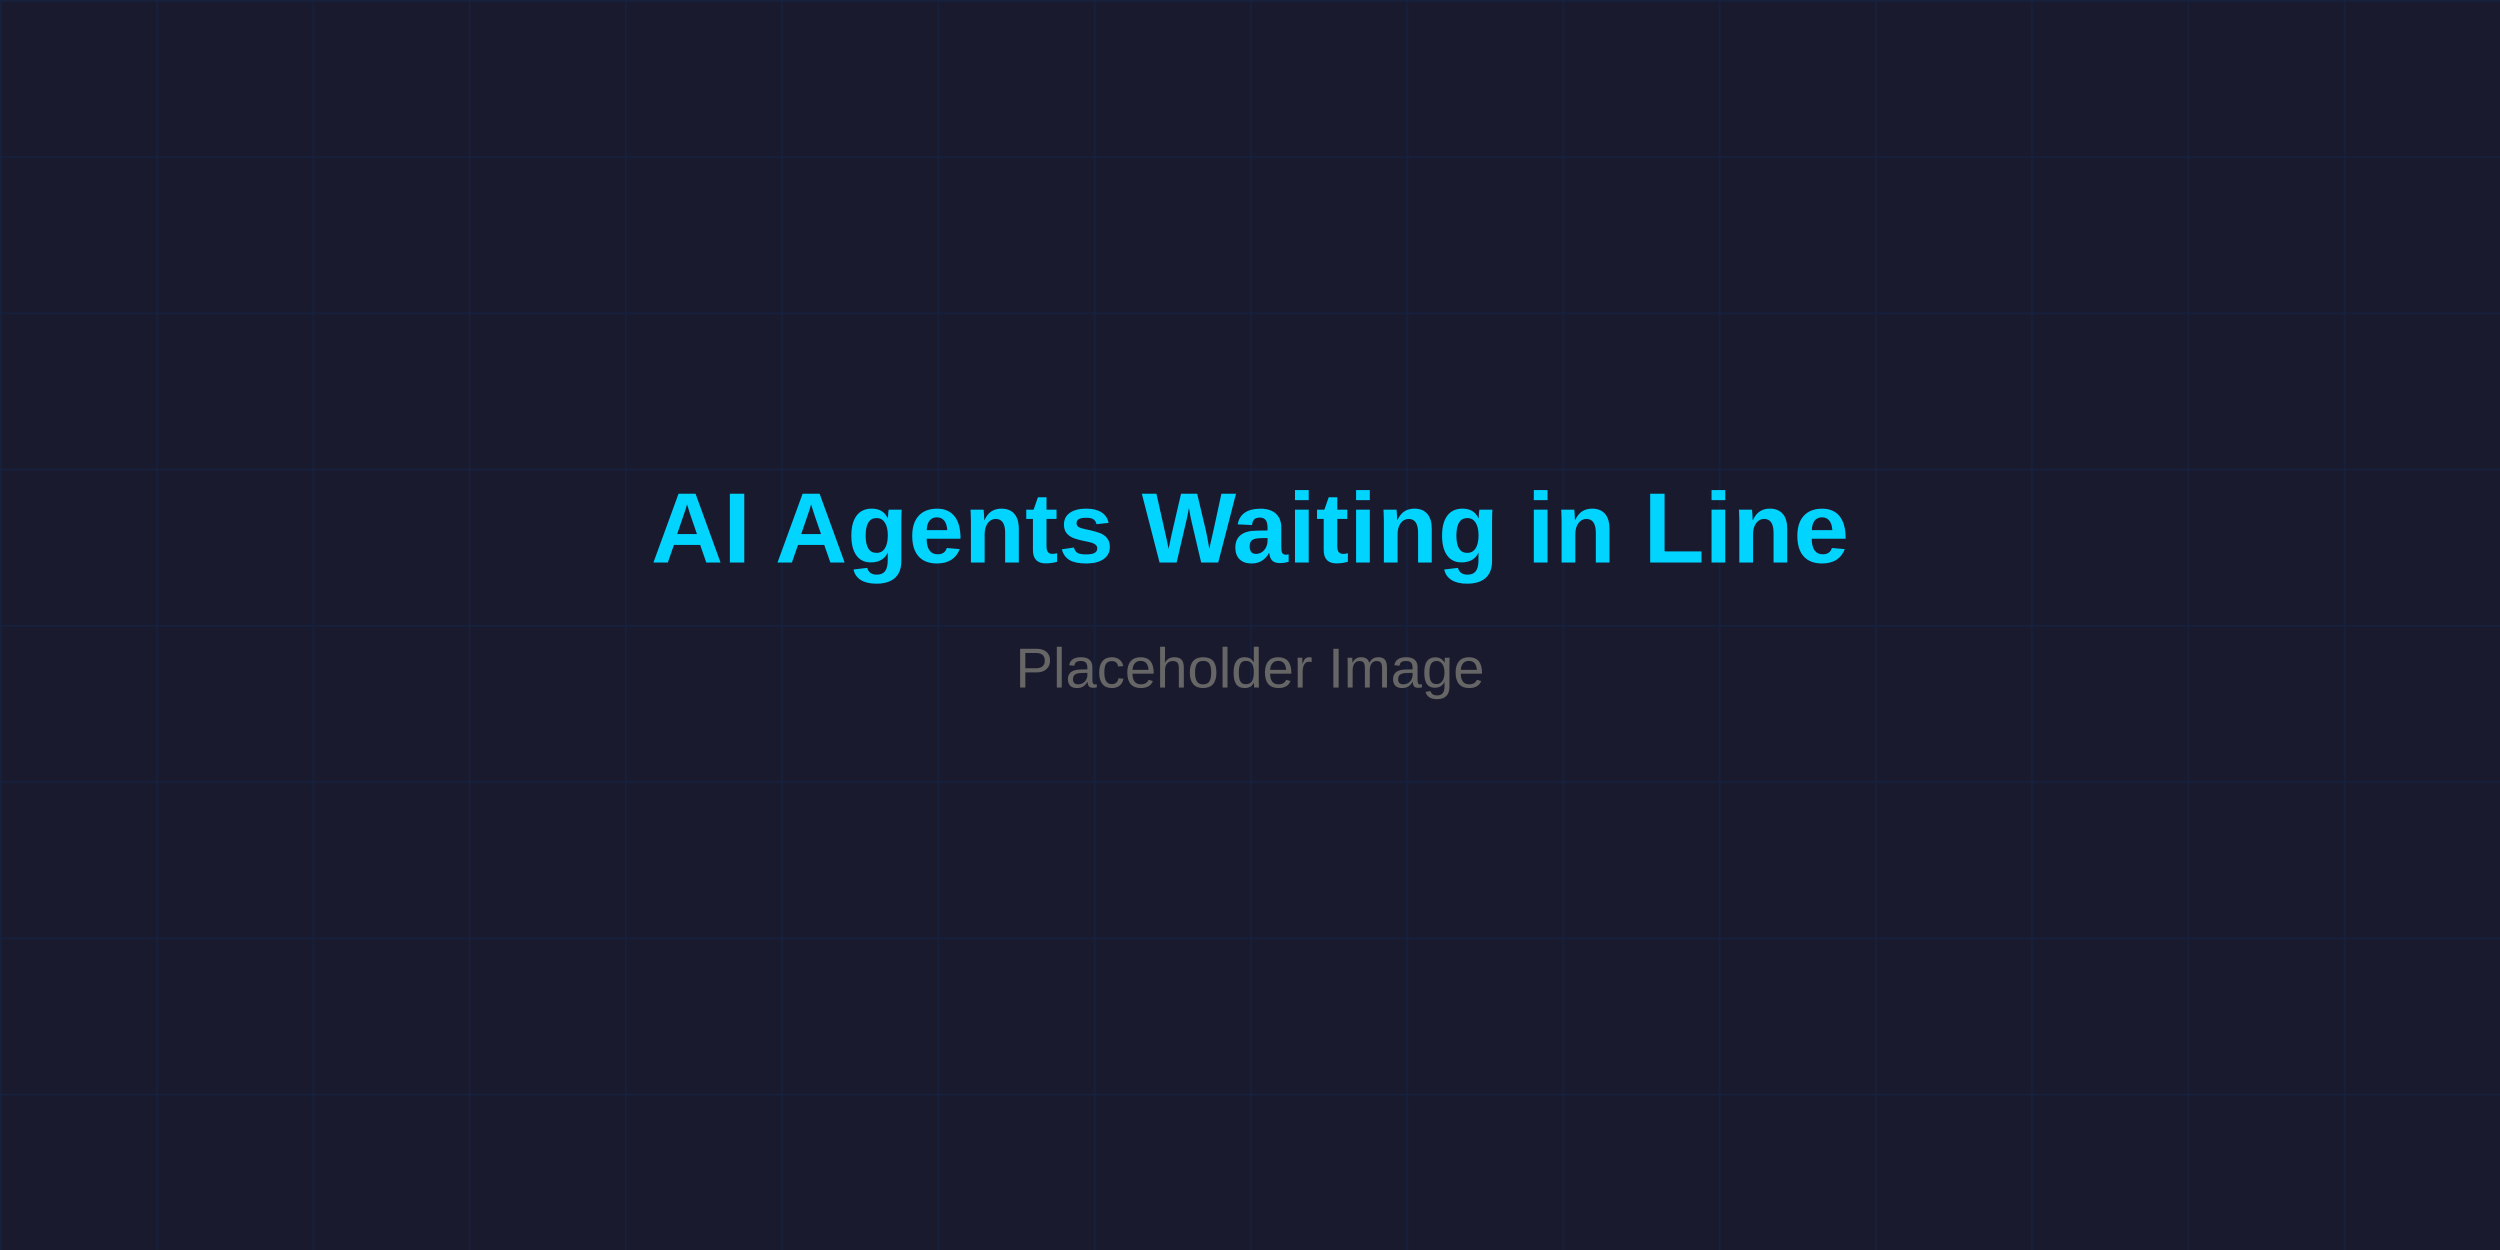
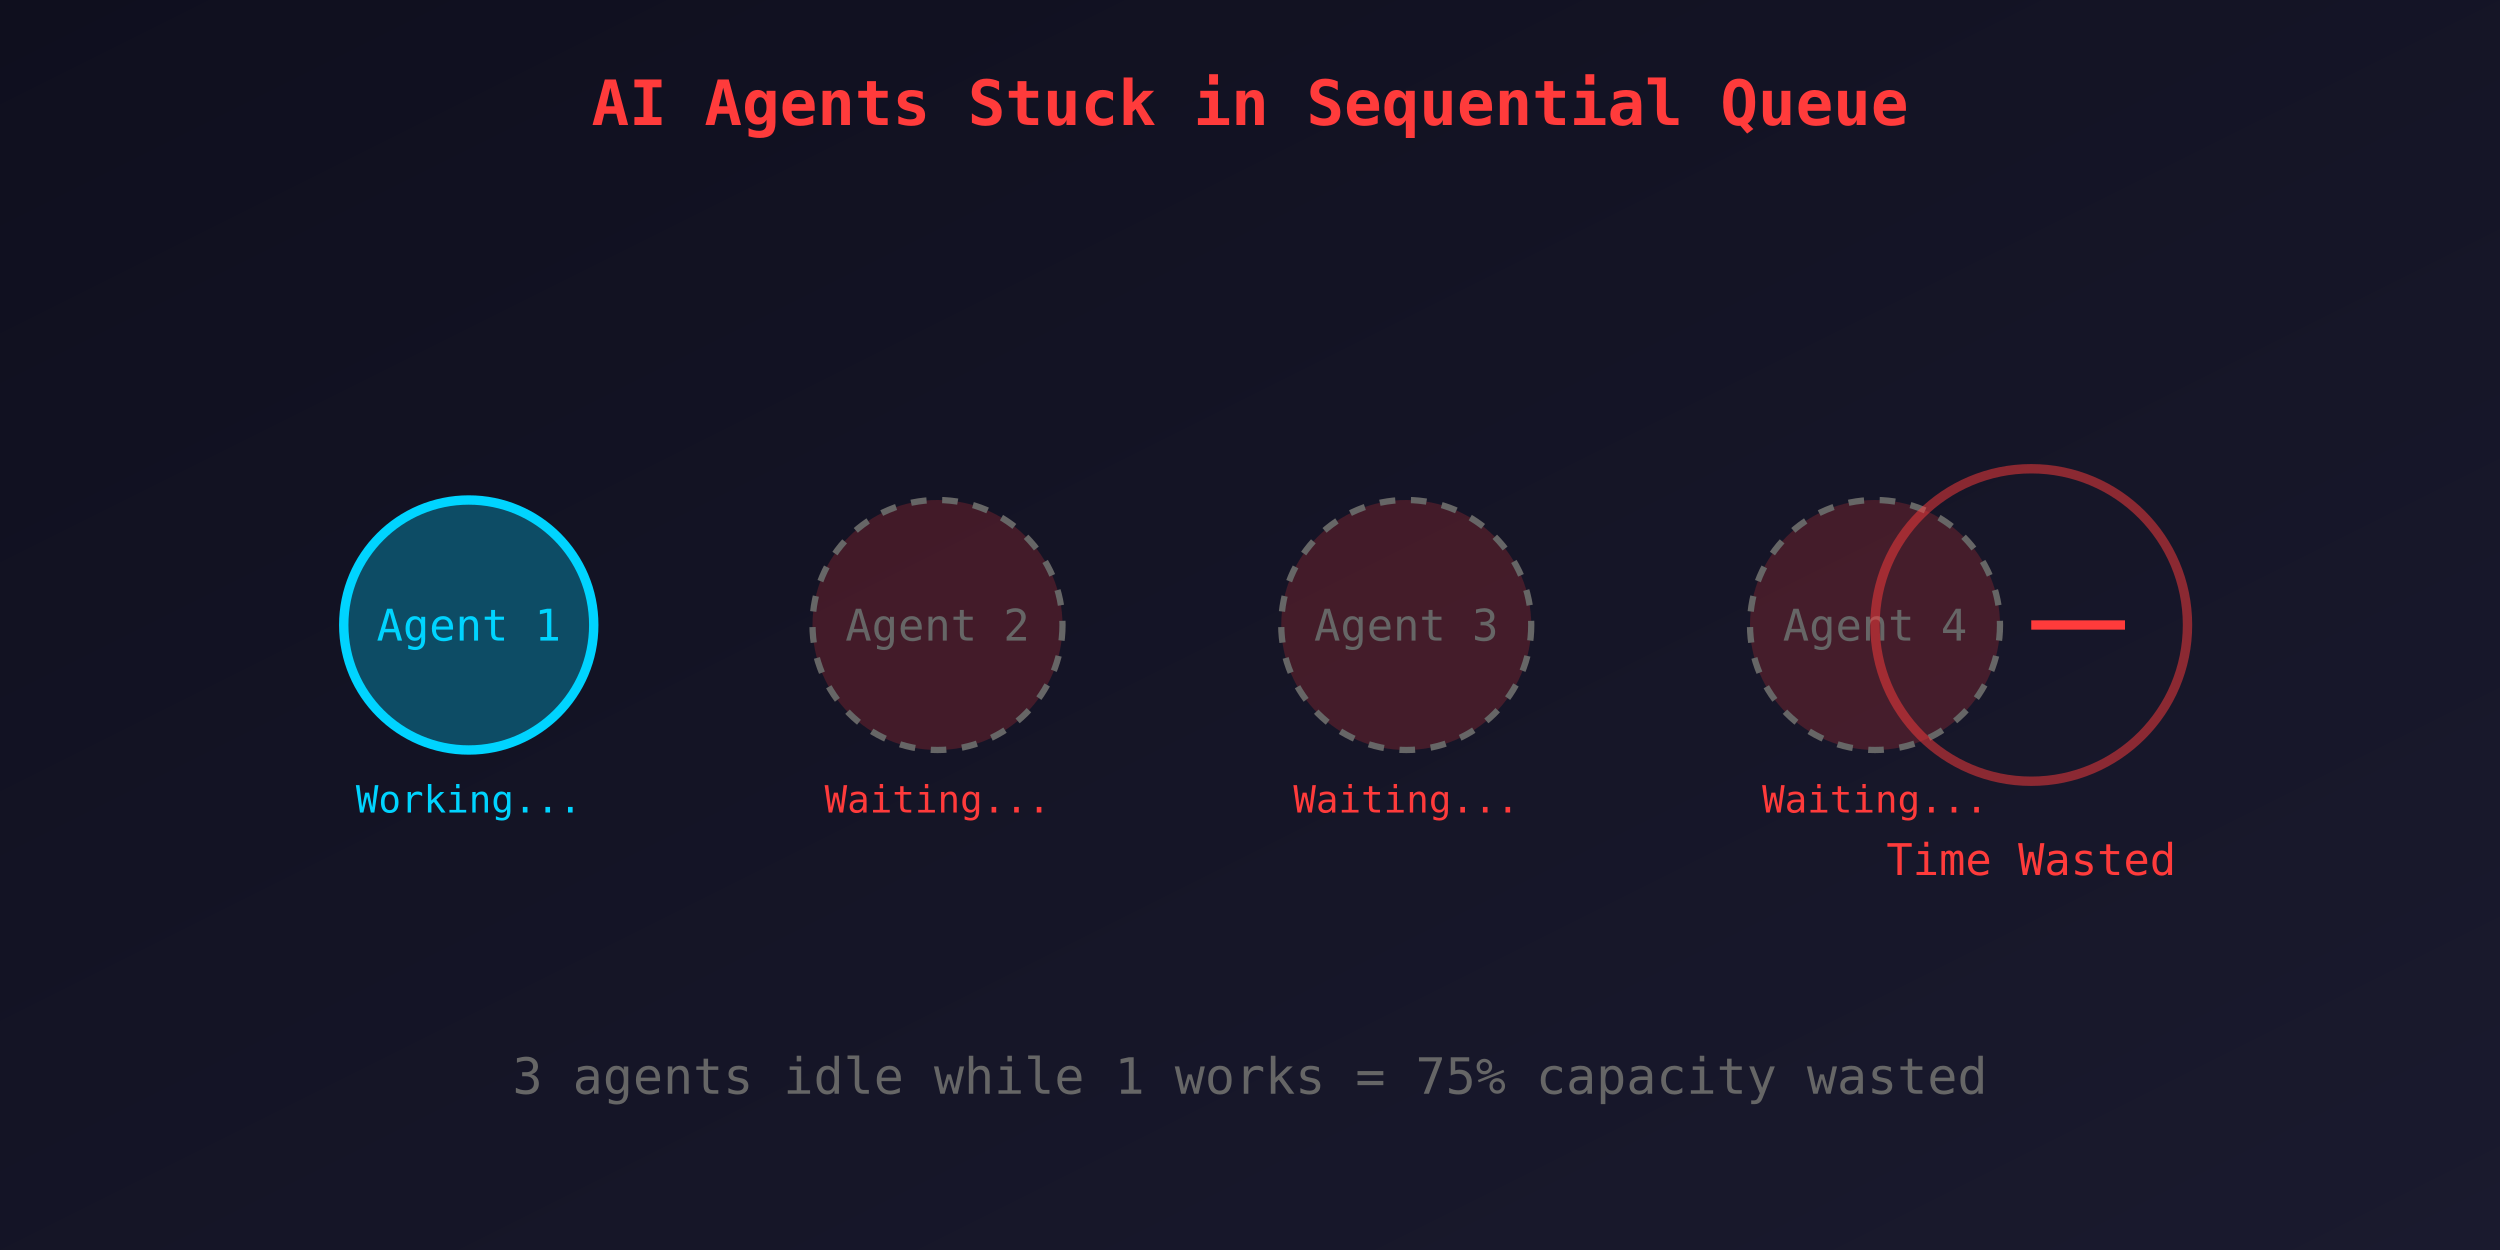
- <svg xmlns="http://www.w3.org/2000/svg" width="800" height="400">
-   <rect width="800" height="400" fill="#1a1a2e" />
-   <pattern id="grid" width="50" height="50" patternUnits="userSpaceOnUse">
-     <path d="M 50 0 L 0 0 0 50" fill="none" stroke="#16213e" stroke-width="1" />
-   </pattern>
-   <rect width="800" height="400" fill="url(#grid)" />
-   <text x="400" y="180" font-family="Arial, sans-serif" font-size="32" font-weight="bold" fill="#00d4ff" text-anchor="middle">AI Agents Waiting in Line</text>
-   <text x="400" y="220" font-family="Arial, sans-serif" font-size="18" fill="#666" text-anchor="middle">Placeholder Image</text>
+ <svg xmlns="http://www.w3.org/2000/svg" width="800" height="400" viewBox="0 0 800 400">
+   <defs>
+     <linearGradient id="bgGrad2" x1="0%" y1="0%" x2="100%" y2="100%">
+       <stop offset="0%" style="stop-color:#0f0f1e;stop-opacity:1" />
+       <stop offset="100%" style="stop-color:#1a1a2e;stop-opacity:1" />
+     </linearGradient>
+     <filter id="glow2">
+       <feGaussianBlur stdDeviation="3" result="coloredBlur" />
+       <feMerge>
+         <feMergeNode in="coloredBlur" />
+         <feMergeNode in="SourceGraphic" />
+       </feMerge>
+     </filter>
+   </defs>
+   <rect width="800" height="400" fill="url(#bgGrad2)" />
+   <text x="400" y="40" font-family="Orbitron, monospace" font-size="20" font-weight="bold" fill="#ff3b3b" text-anchor="middle">AI Agents Stuck in Sequential Queue</text>
+   <g transform="translate(100, 150)">
+     <circle cx="50" cy="50" r="40" fill="rgba(0, 212, 255, 0.3)" stroke="#00d4ff" stroke-width="3" />
+     <text x="50" y="55" font-family="JetBrains Mono, monospace" font-size="14" fill="#00d4ff" text-anchor="middle">Agent 1</text>
+     <text x="50" y="110" font-family="JetBrains Mono, monospace" font-size="12" fill="#00d4ff" text-anchor="middle">Working...</text>
+     <circle cx="200" cy="50" r="40" fill="rgba(255, 59, 59, 0.2)" stroke="#666" stroke-width="2" stroke-dasharray="5,5" />
+     <text x="200" y="55" font-family="JetBrains Mono, monospace" font-size="14" fill="#666" text-anchor="middle">Agent 2</text>
+     <text x="200" y="110" font-family="JetBrains Mono, monospace" font-size="12" fill="#ff3b3b" text-anchor="middle">Waiting...</text>
+     <circle cx="350" cy="50" r="40" fill="rgba(255, 59, 59, 0.2)" stroke="#666" stroke-width="2" stroke-dasharray="5,5" />
+     <text x="350" y="55" font-family="JetBrains Mono, monospace" font-size="14" fill="#666" text-anchor="middle">Agent 3</text>
+     <text x="350" y="110" font-family="JetBrains Mono, monospace" font-size="12" fill="#ff3b3b" text-anchor="middle">Waiting...</text>
+     <circle cx="500" cy="50" r="40" fill="rgba(255, 59, 59, 0.2)" stroke="#666" stroke-width="2" stroke-dasharray="5,5" />
+     <text x="500" y="55" font-family="JetBrains Mono, monospace" font-size="14" fill="#666" text-anchor="middle">Agent 4</text>
+     <text x="500" y="110" font-family="JetBrains Mono, monospace" font-size="12" fill="#ff3b3b" text-anchor="middle">Waiting...</text>
+   </g>
+   <g transform="translate(650, 200)">
+     <circle cx="0" cy="0" r="50" fill="none" stroke="#ff3b3b" stroke-width="3" opacity="0.5" />
+     <path d="M 0 0 L 0 -30" stroke="#ff3b3b" stroke-width="3" transform="rotate(90)">
+       <animateTransform attributeName="transform" type="rotate" from="0" to="360" dur="4s" repeatCount="indefinite" />
+     </path>
+     <text x="0" y="80" font-family="JetBrains Mono, monospace" font-size="14" fill="#ff3b3b" text-anchor="middle">Time Wasted</text>
+   </g>
+   <text x="400" y="350" font-family="JetBrains Mono, monospace" font-size="16" fill="#666" text-anchor="middle">3 agents idle while 1 works = 75% capacity wasted</text>
</svg>
